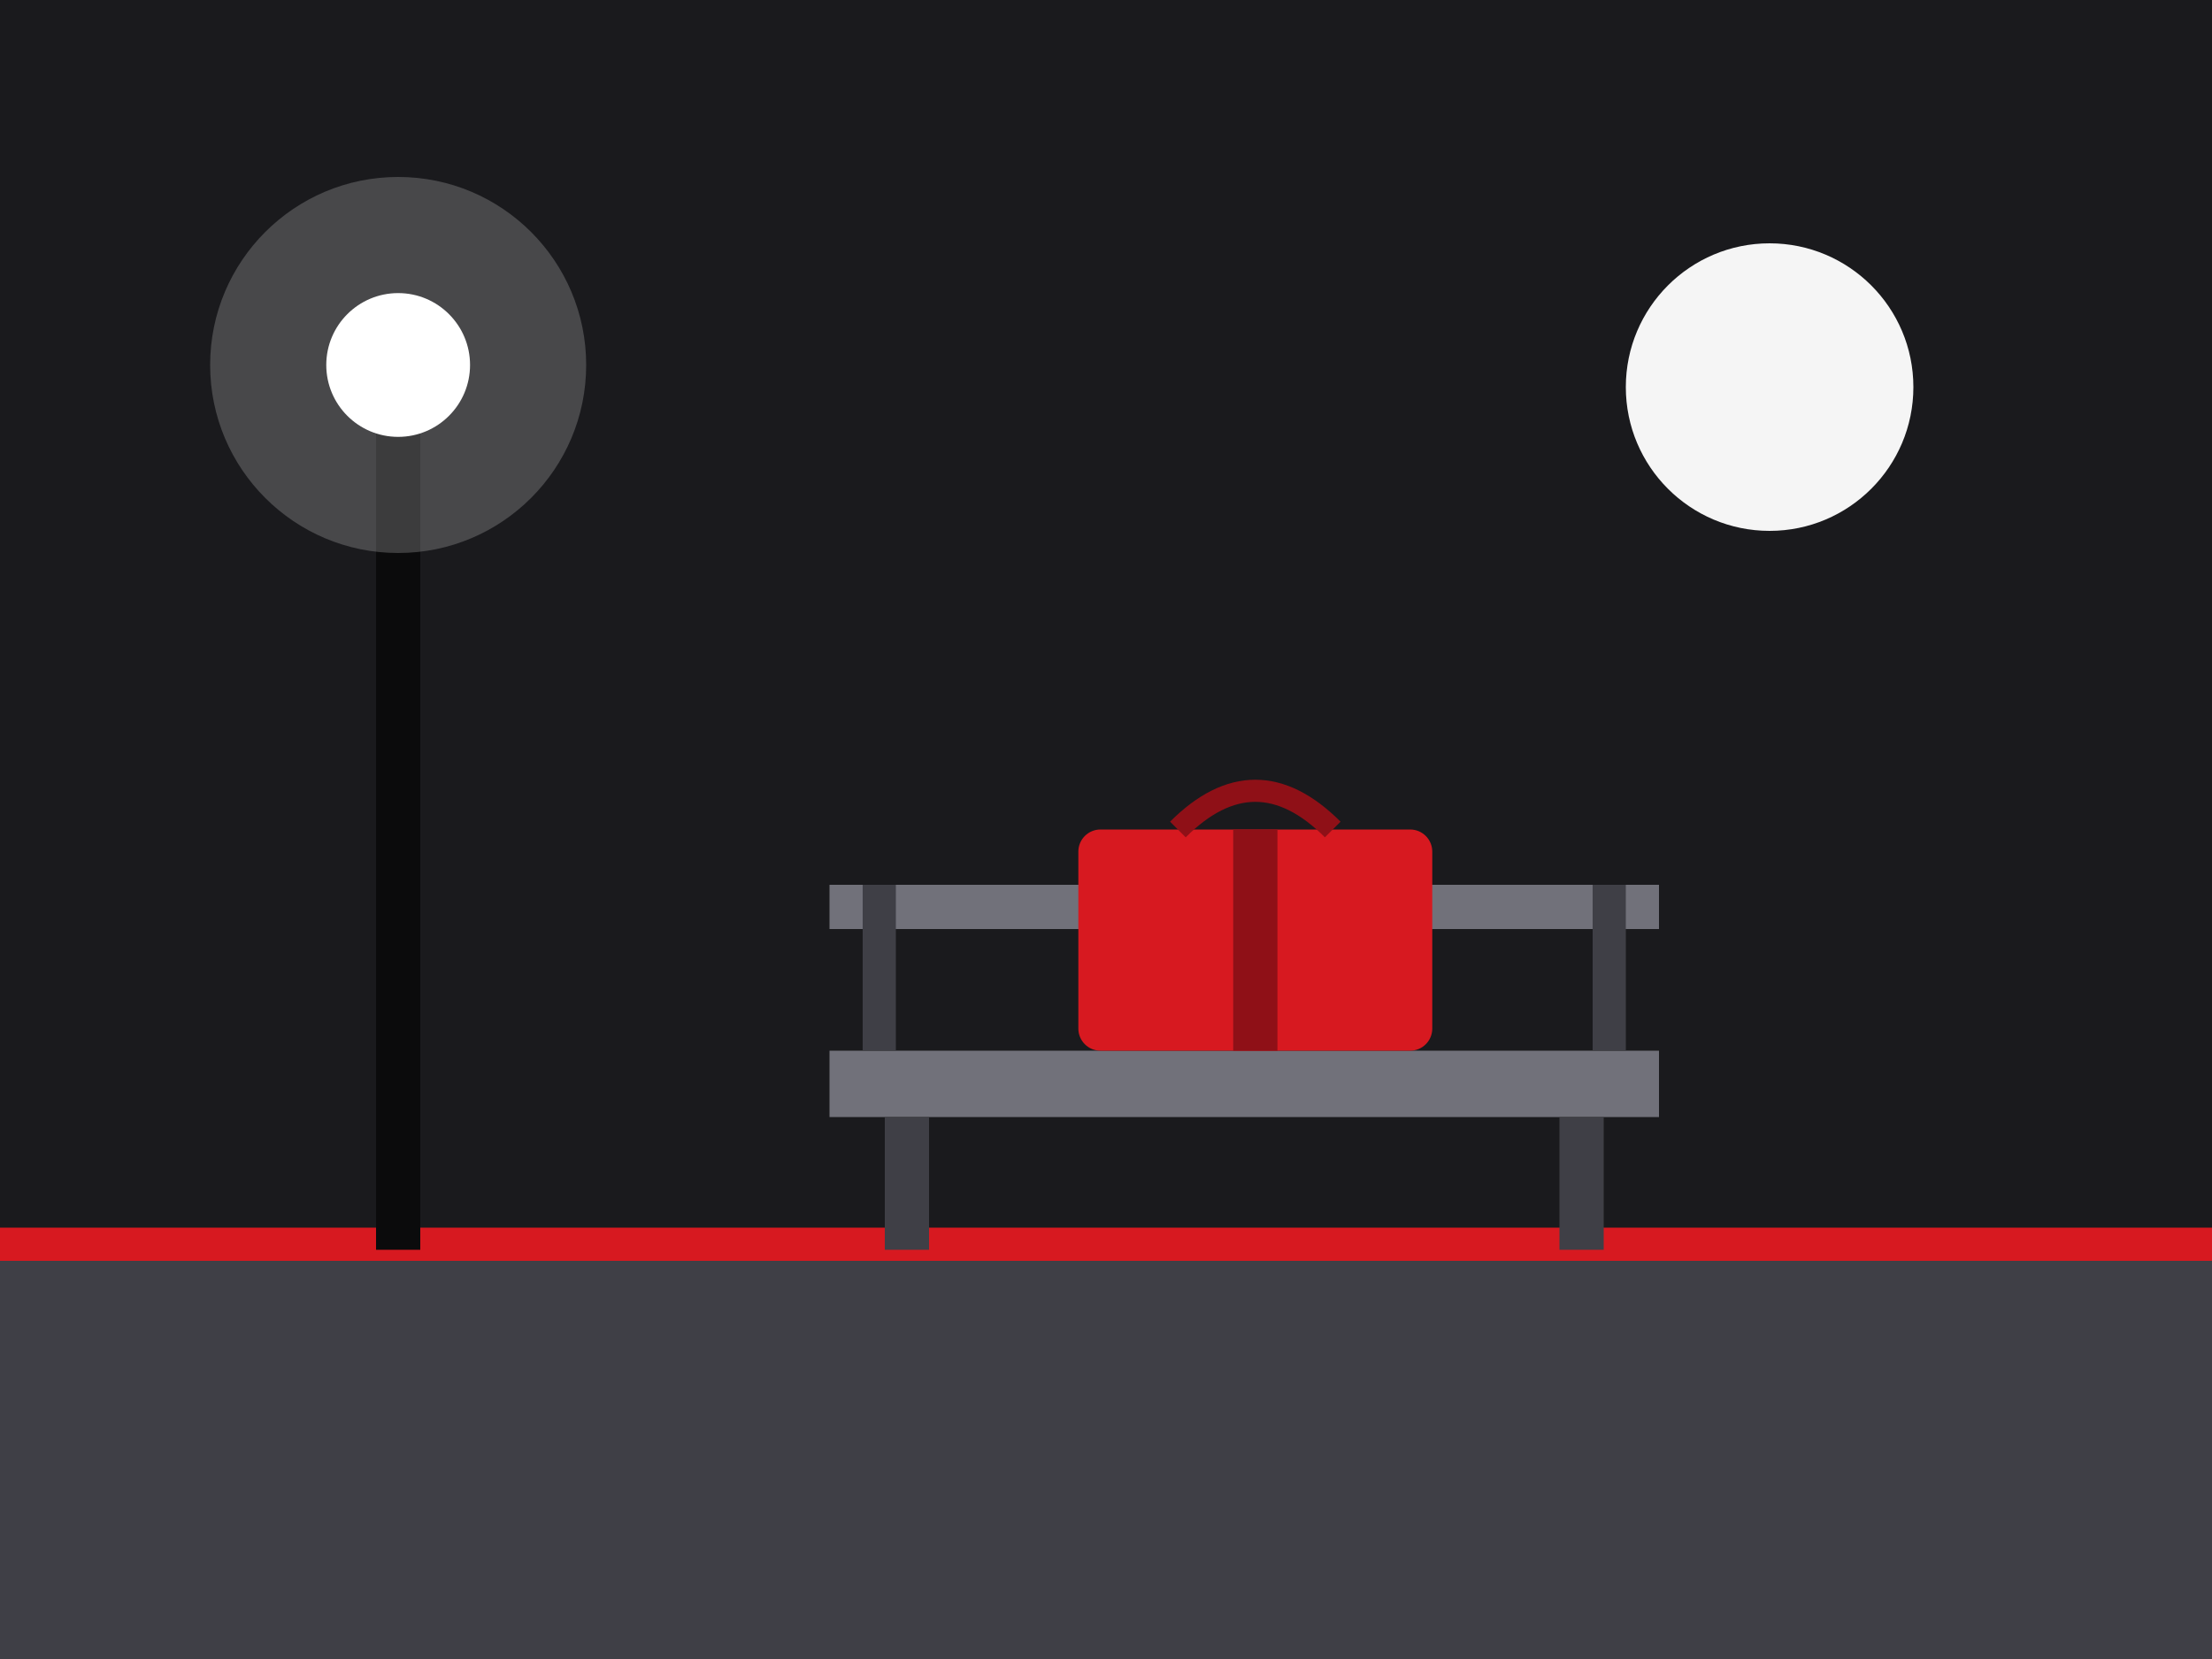
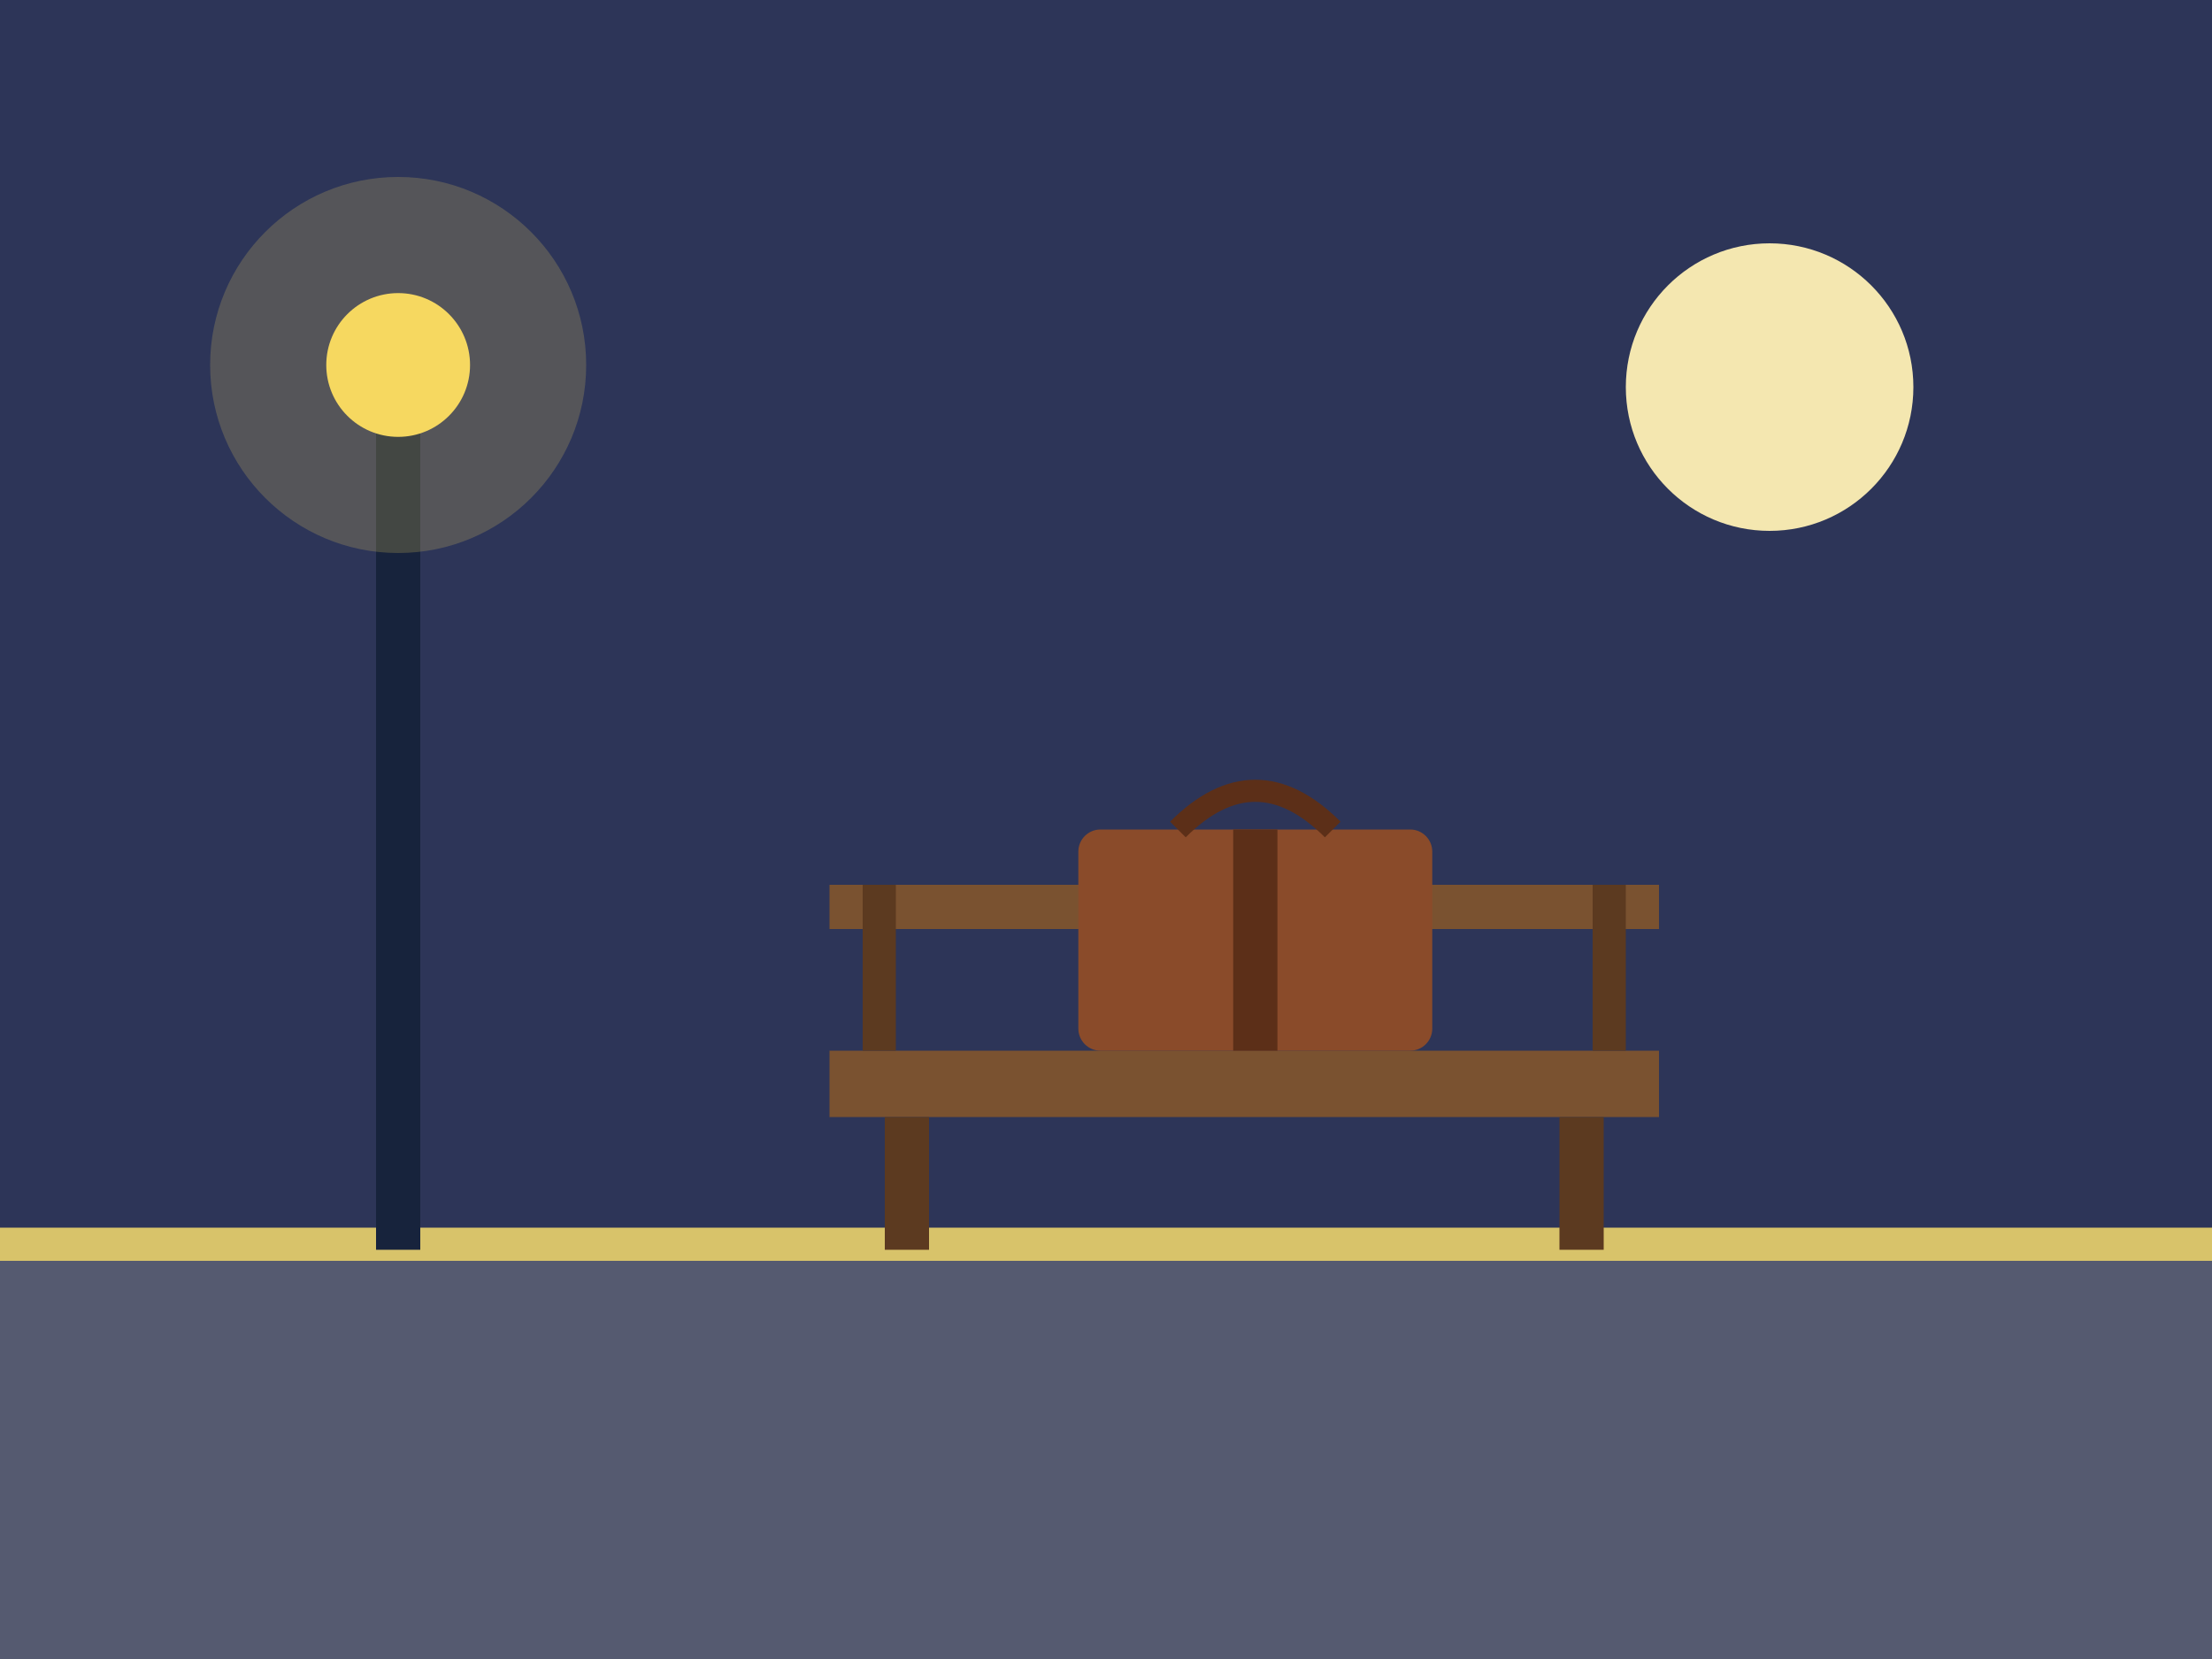
<svg xmlns="http://www.w3.org/2000/svg" viewBox="0 0 400 300" role="img" aria-label="A suitcase left on a bench on an empty station platform at dusk">
-   <rect width="400" height="300" fill="#1a1a1d" />
-   <circle cx="320" cy="70" r="26" fill="#f5f5f5" />
-   <rect y="226" width="400" height="74" fill="#3f3f46" />
-   <rect y="222" width="400" height="6" fill="#d71920" />
-   <rect x="68" y="76" width="8" height="150" fill="#0b0b0c" />
-   <circle cx="72" cy="66" r="34" fill="#ffffff" opacity=".2" />
-   <circle cx="72" cy="66" r="13" fill="#ffffff" />
-   <rect x="150" y="190" width="150" height="12" fill="#71717a" />
-   <rect x="160" y="202" width="8" height="24" fill="#3f3f46" />
-   <rect x="282" y="202" width="8" height="24" fill="#3f3f46" />
-   <rect x="150" y="160" width="150" height="8" fill="#71717a" />
-   <rect x="156" y="160" width="6" height="30" fill="#3f3f46" />
-   <rect x="288" y="160" width="6" height="30" fill="#3f3f46" />
-   <rect x="195" y="150" width="64" height="40" rx="4" fill="#d71920" />
-   <rect x="223" y="150" width="8" height="40" fill="#8f1017" />
-   <path d="M213 150 q14 -14 28 0" fill="none" stroke="#8f1017" stroke-width="4" />
+   <rect width="400" height="300" fill="#2d3558" />
+   <circle cx="320" cy="70" r="26" fill="#f4e7b0" />
+   <rect y="226" width="400" height="74" fill="#555a70" />
+   <rect y="222" width="400" height="6" fill="#d8c36a" />
+   <rect x="68" y="76" width="8" height="150" fill="#17233c" />
+   <circle cx="72" cy="66" r="34" fill="#f6d860" opacity=".2" />
+   <circle cx="72" cy="66" r="13" fill="#f6d860" />
+   <rect x="150" y="190" width="150" height="12" fill="#7a5230" />
+   <rect x="160" y="202" width="8" height="24" fill="#5c3a20" />
+   <rect x="282" y="202" width="8" height="24" fill="#5c3a20" />
+   <rect x="150" y="160" width="150" height="8" fill="#7a5230" />
+   <rect x="156" y="160" width="6" height="30" fill="#5c3a20" />
+   <rect x="288" y="160" width="6" height="30" fill="#5c3a20" />
+   <rect x="195" y="150" width="64" height="40" rx="4" fill="#8a4b2a" />
+   <rect x="223" y="150" width="8" height="40" fill="#5c2f18" />
+   <path d="M213 150 q14 -14 28 0" fill="none" stroke="#5c2f18" stroke-width="4" />
</svg>
